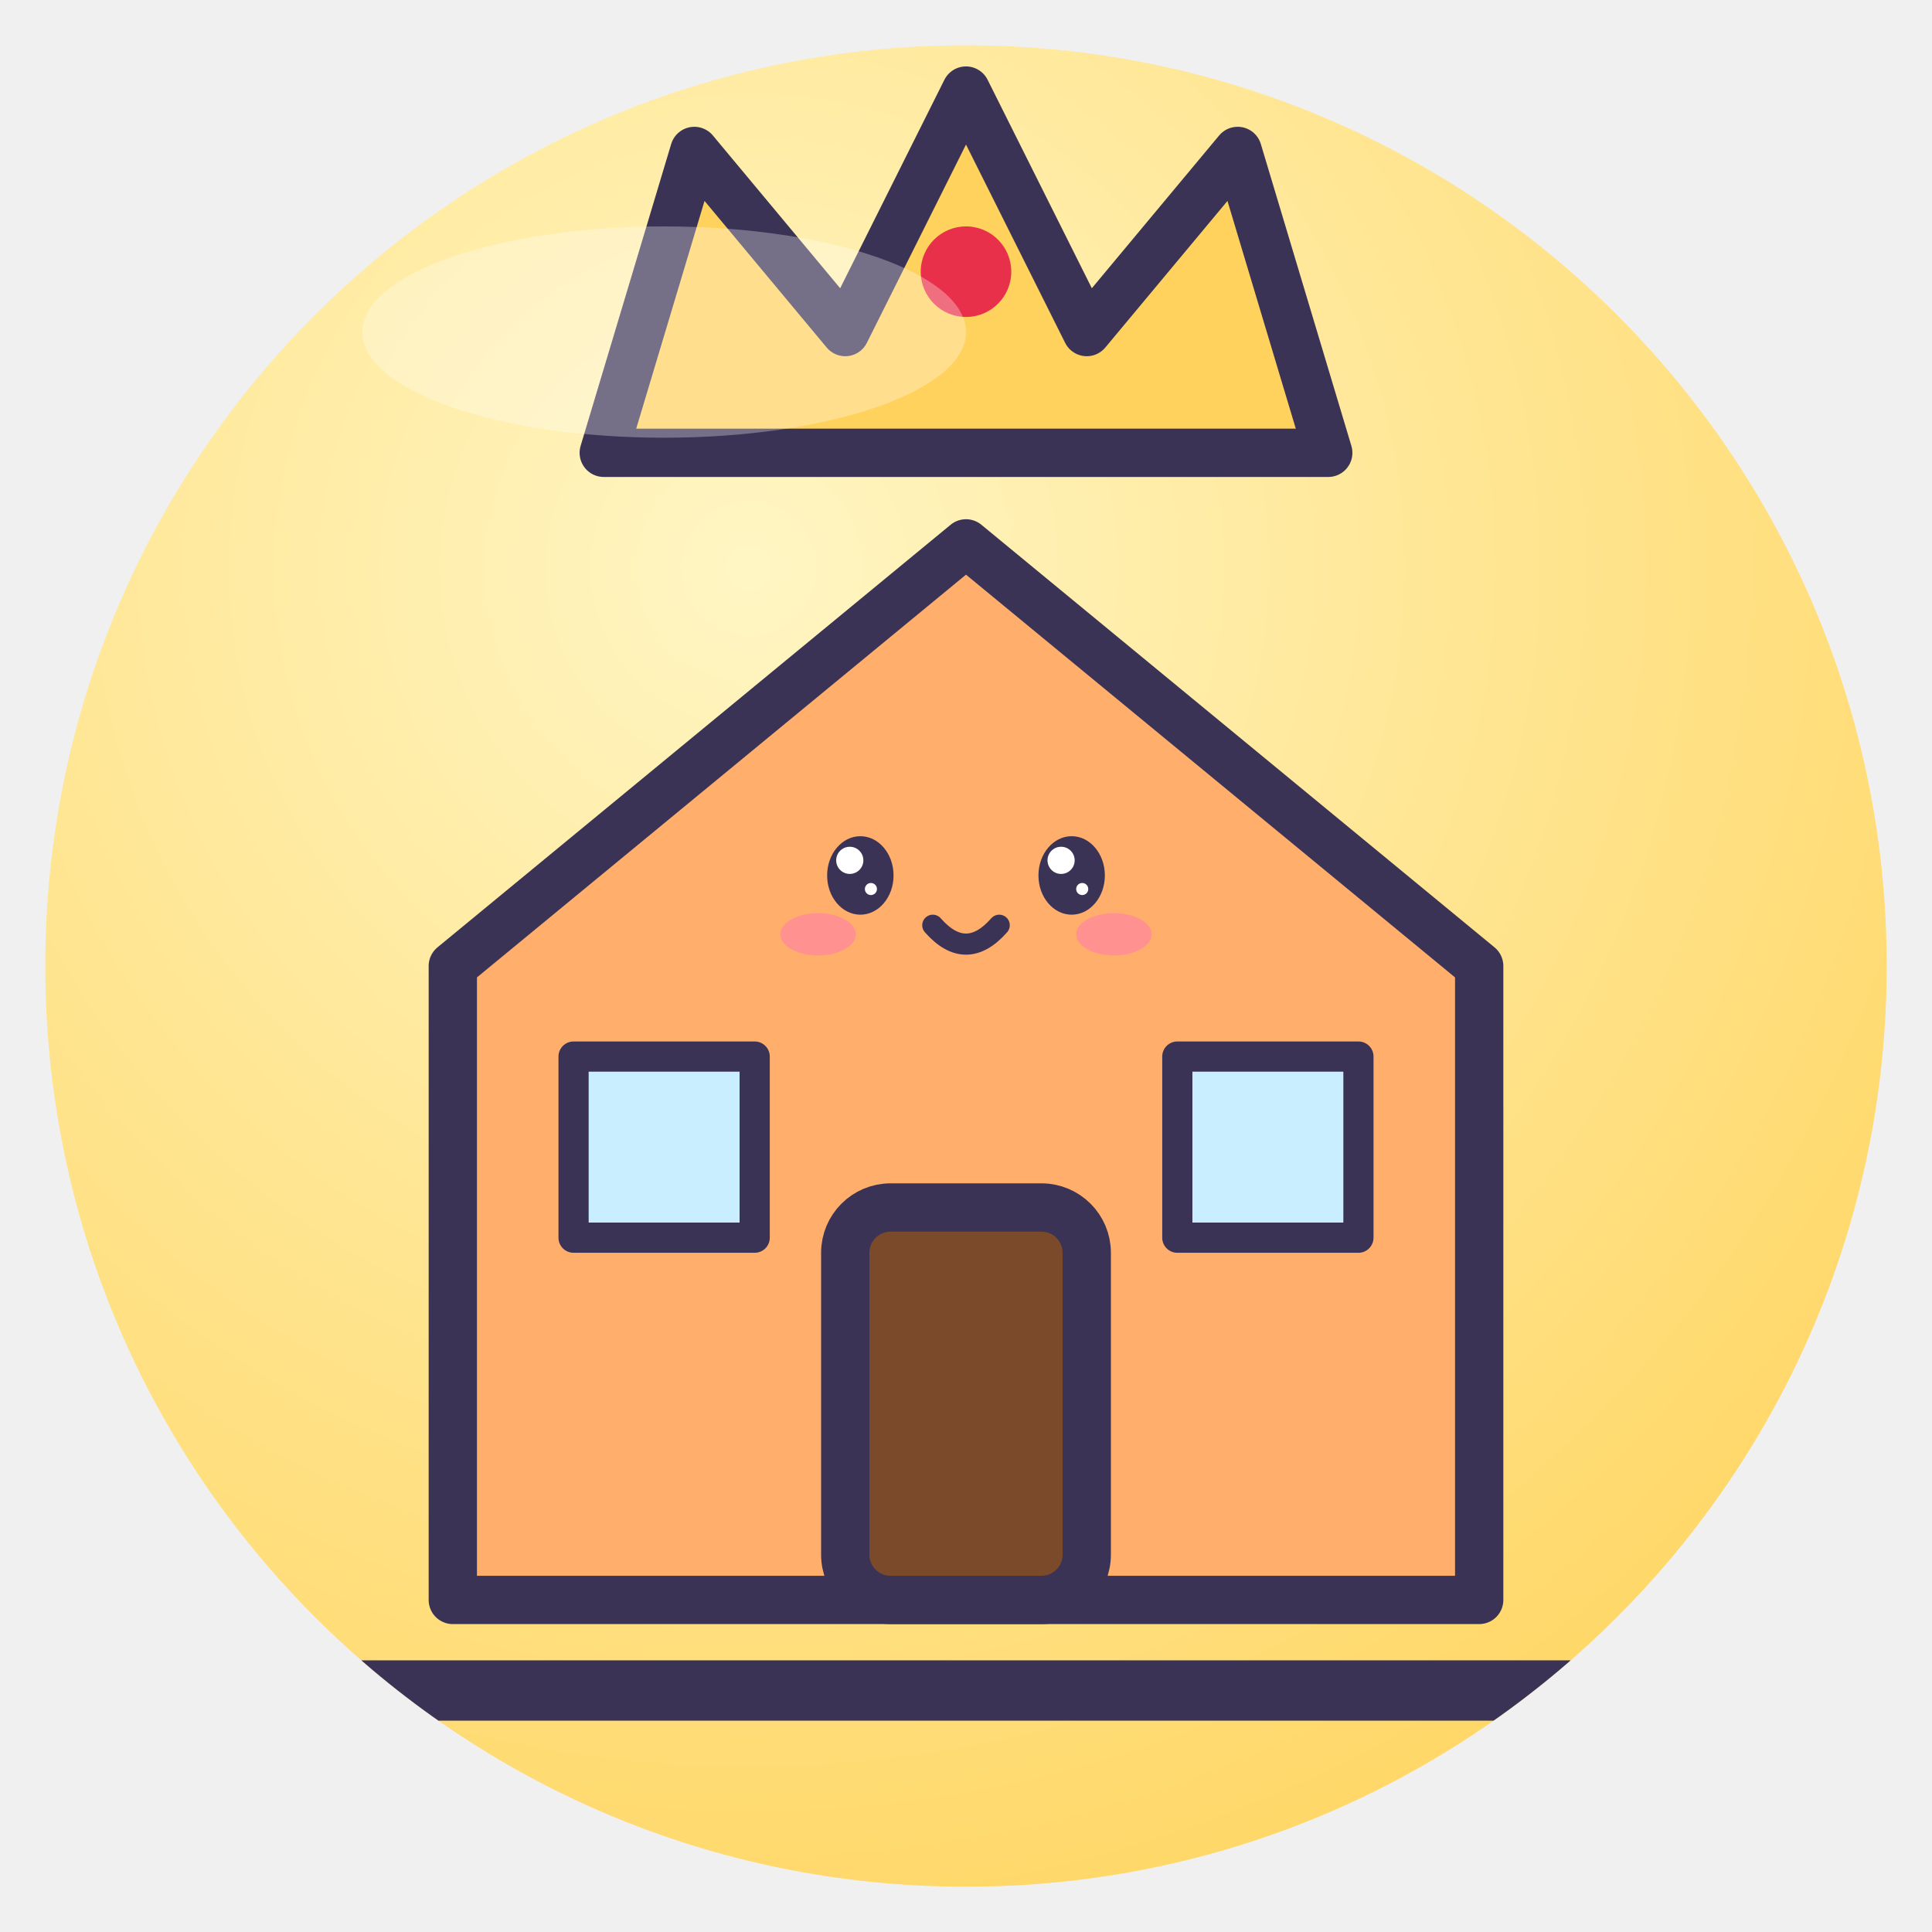
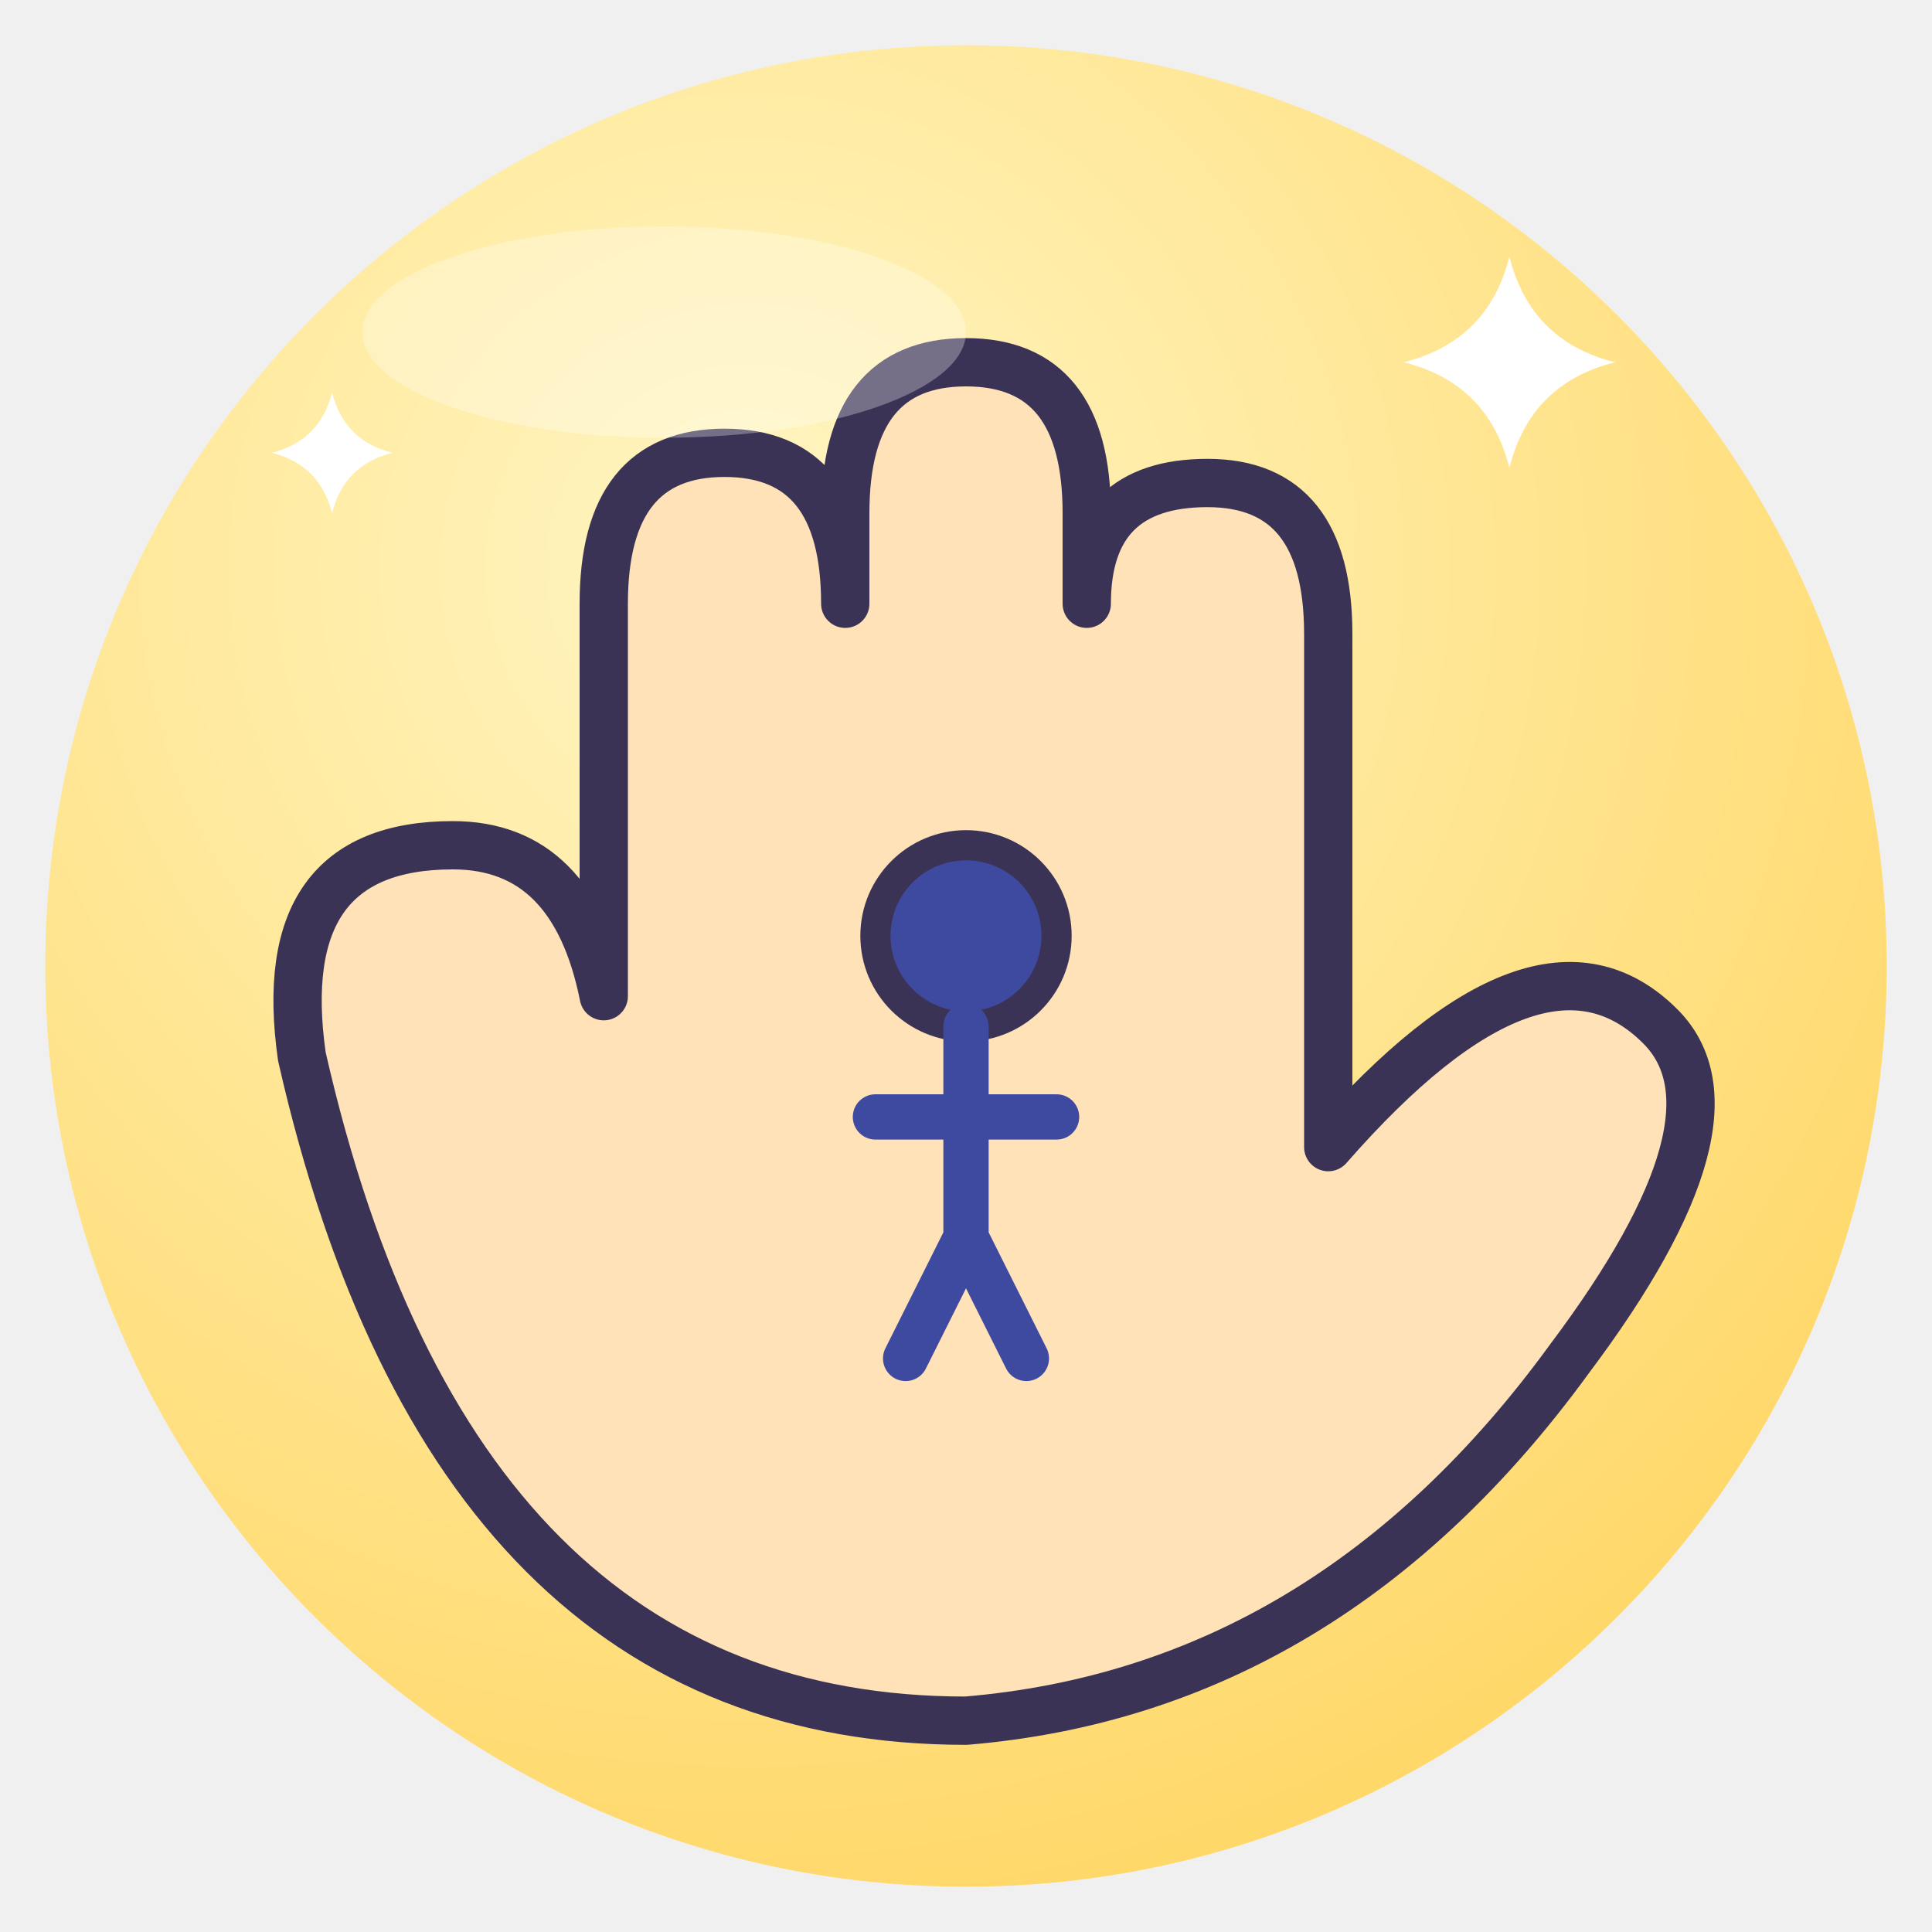
<svg xmlns="http://www.w3.org/2000/svg" viewBox="0 0 128 128" width="128" height="128">
  <defs>
    <radialGradient id="g" cx="38%" cy="28%" r="85%">
      <stop offset="0" stop-color="#FFF6C4" />
      <stop offset="1" stop-color="#FFD45E" />
    </radialGradient>
    <clipPath id="c">
      <circle cx="64" cy="64" r="61" />
    </clipPath>
  </defs>
  <circle cx="64" cy="64" r="61" fill="url(#g)" />
  <g clip-path="url(#c)">
-     <path d="M30 64 L64 36 L98 64 V106 H30Z" fill="#FFAE6B" stroke="#3B3355" stroke-width="3.2" stroke-linejoin="round" stroke-linecap="round" />
-     <rect x="56" y="80" width="16" height="26" rx="3" fill="#7A4A2A" stroke="#3B3355" stroke-width="3.2" stroke-linejoin="round" stroke-linecap="round" />
-     <rect x="38" y="70" width="12" height="12" fill="#C9EEFF" stroke="#3B3355" stroke-linejoin="round" stroke-linecap="round" stroke-width="2" />
-     <rect x="78" y="70" width="12" height="12" fill="#C9EEFF" stroke="#3B3355" stroke-linejoin="round" stroke-linecap="round" stroke-width="2" />
-     <path d="M40 30 L46 10 L56 22 L64 6 L72 22 L82 10 L88 30Z" fill="#FFD25E" stroke="#3B3355" stroke-width="3.2" stroke-linejoin="round" stroke-linecap="round" />
-     <circle cx="64" cy="18" r="3" fill="#E8304A" />
-     <ellipse cx="57" cy="58" rx="2.2" ry="2.6" fill="#3B3355" />
-     <circle cx="56.3" cy="57.0" r="0.9" fill="#fff" />
-     <circle cx="57.7" cy="58.9" r="0.4" fill="#fff" />
-     <ellipse cx="71" cy="58" rx="2.2" ry="2.6" fill="#3B3355" />
-     <circle cx="70.3" cy="57.0" r="0.9" fill="#fff" />
-     <circle cx="71.7" cy="58.9" r="0.4" fill="#fff" />
-     <ellipse cx="54.2" cy="61.9" rx="2.5" ry="1.4" fill="#FF7FA8" opacity=".6" />
-     <ellipse cx="73.8" cy="61.9" rx="2.5" ry="1.4" fill="#FF7FA8" opacity=".6" />
-     <path d="M61.8 61.3 Q64 63.8 66.2 61.3" fill="none" stroke="#3B3355" stroke-linejoin="round" stroke-linecap="round" stroke-width="1.4" />
-     <path d="M10 112 H118" stroke="#3B3355" stroke-linejoin="round" stroke-linecap="round" stroke-width="4" />
+     <path d="M20 70 Q18 56 30 56 Q38 56 40 66 V40 Q40 30 48 30 Q56 30 56 40 V34 Q56 24 64 24 Q72 24 72 34 V40 Q72 32 80 32 Q88 32 88 42 V76 Q102 60 110 68 Q116 74 104 90 Q88 112 64 114 Q30 114 20 70Z" fill="#FFE2B8" stroke="#3B3355" stroke-width="3.2" stroke-linejoin="round" stroke-linecap="round" />
+     <circle cx="64" cy="62" r="6" fill="#3E4AA0" stroke="#3B3355" stroke-linejoin="round" stroke-linecap="round" stroke-width="2" />
+     <path d="M64 68 V82 M58 74 H70 M64 82 L60 90 M64 82 L68 90" stroke="#3E4AA0" stroke-width="3" stroke-linecap="round" />
+     <path d="M100 17 Q101.4 22.6 107 24 Q101.4 25.4 100 31 Q98.6 25.4 93 24 Q98.6 22.6 100 17Z" fill="#fff" />
+     <path d="M22 26 Q22.8 29.2 26 30 Q22.8 30.8 22 34 Q21.2 30.8 18 30 Q21.2 29.2 22 26Z" fill="#fff" />
  </g>
  <ellipse cx="44" cy="22" rx="20" ry="7" fill="#fff" opacity=".3" />
</svg>
